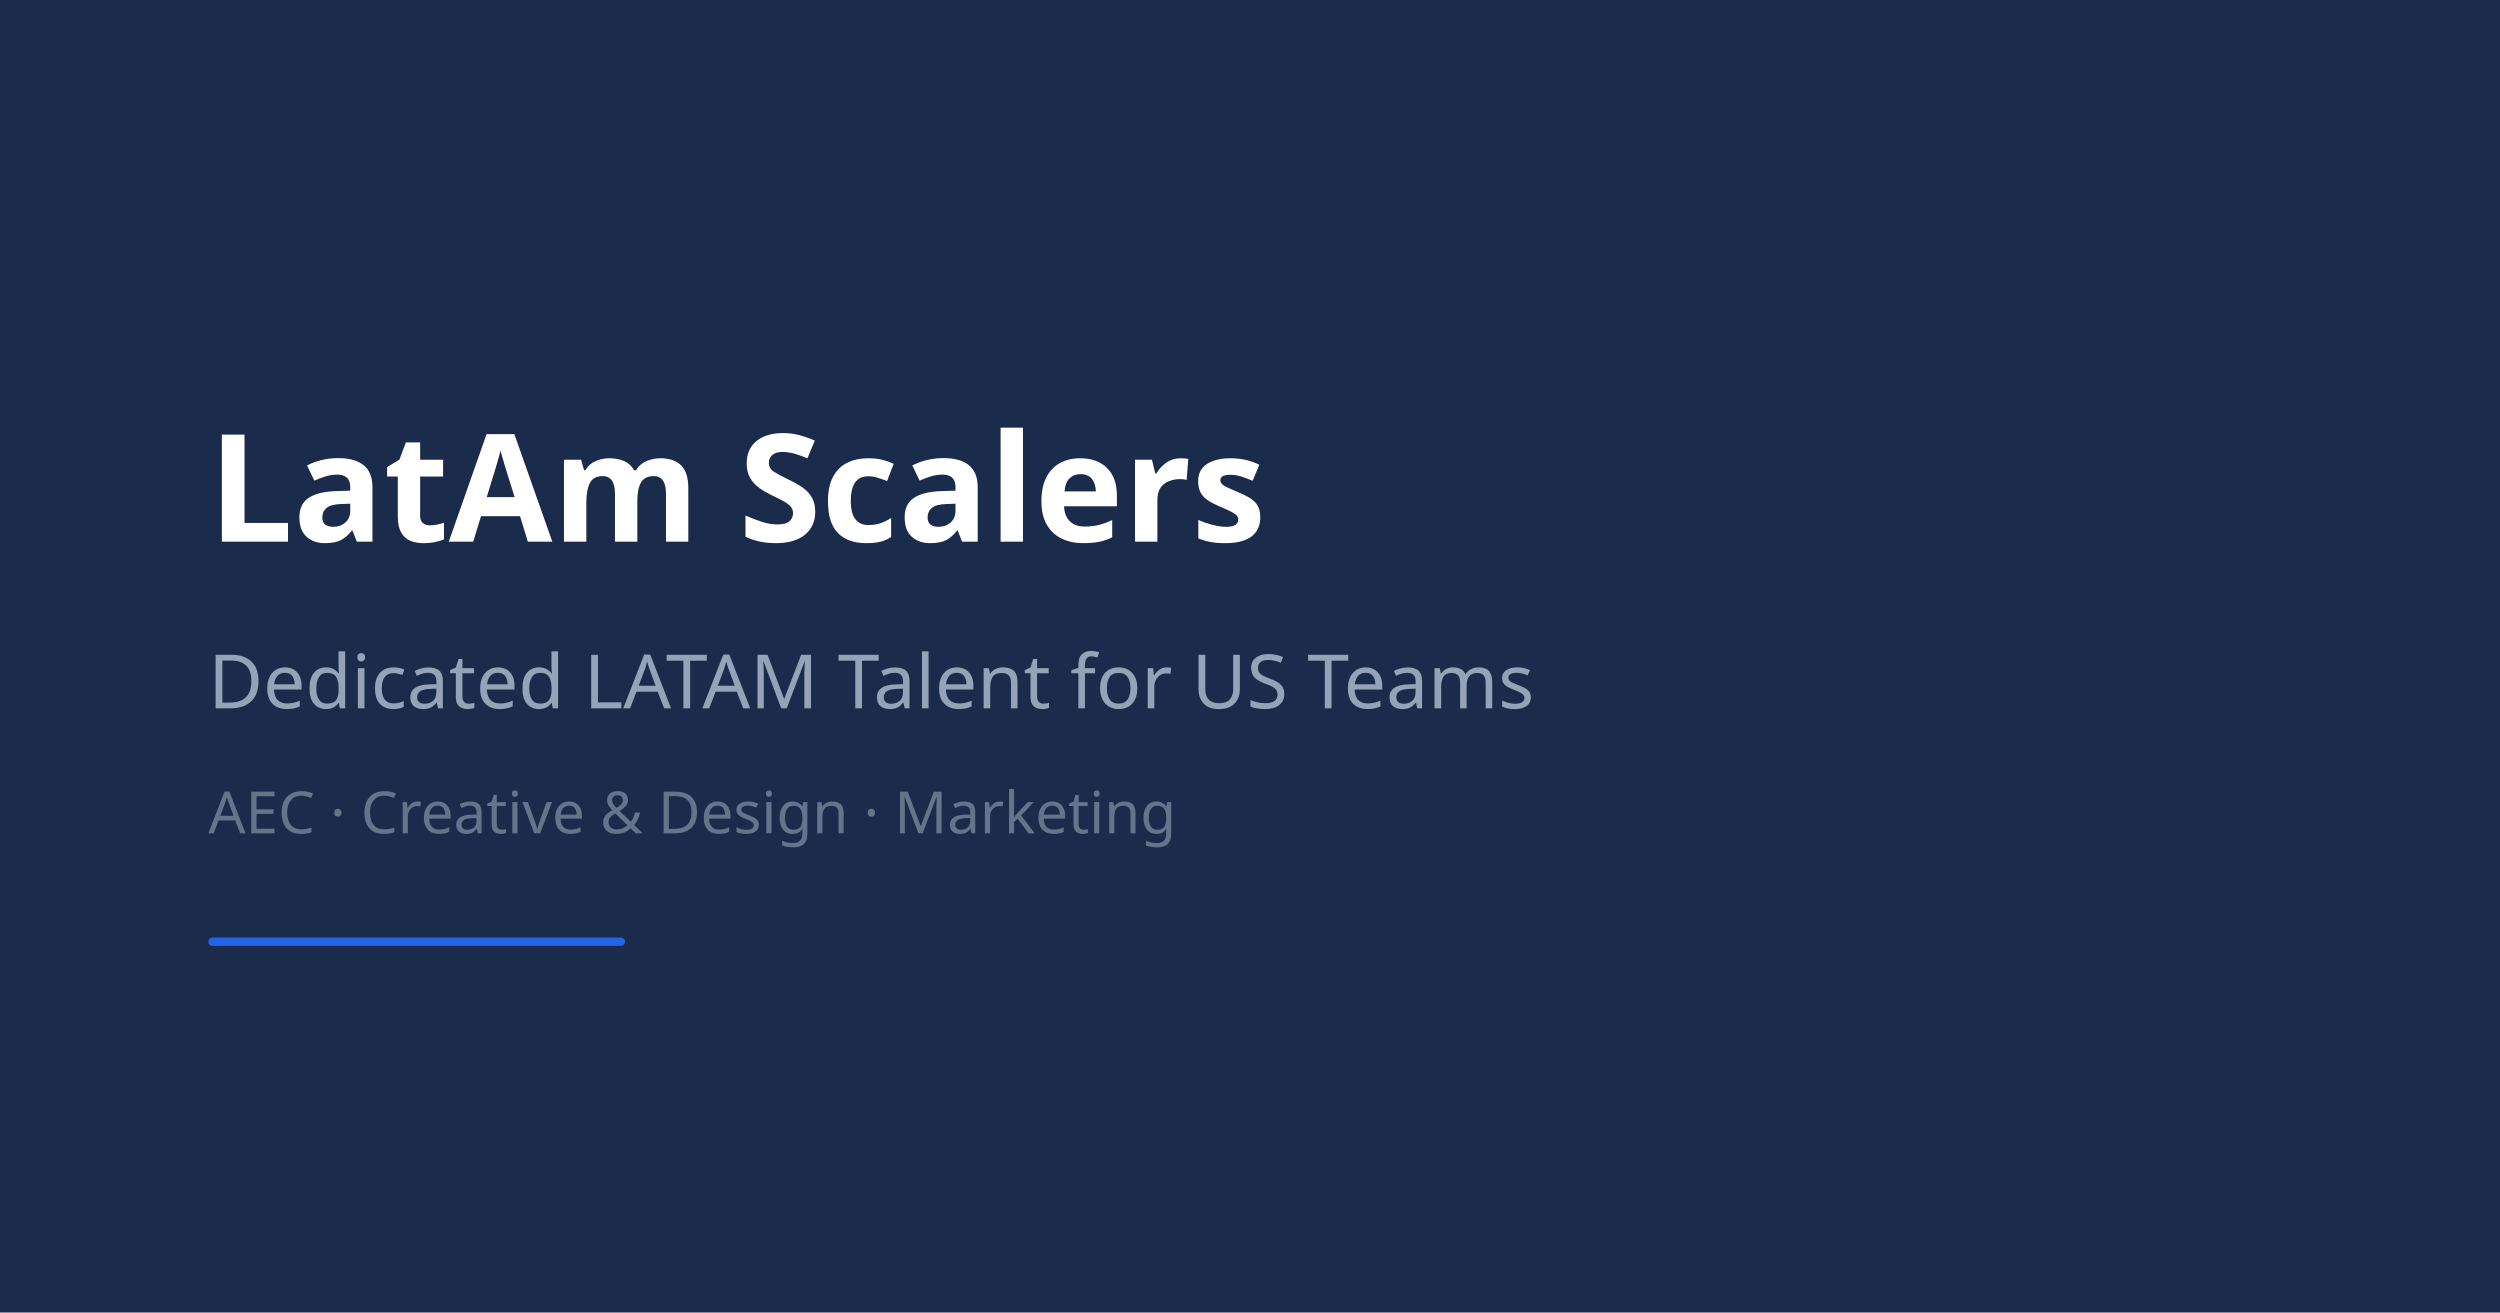
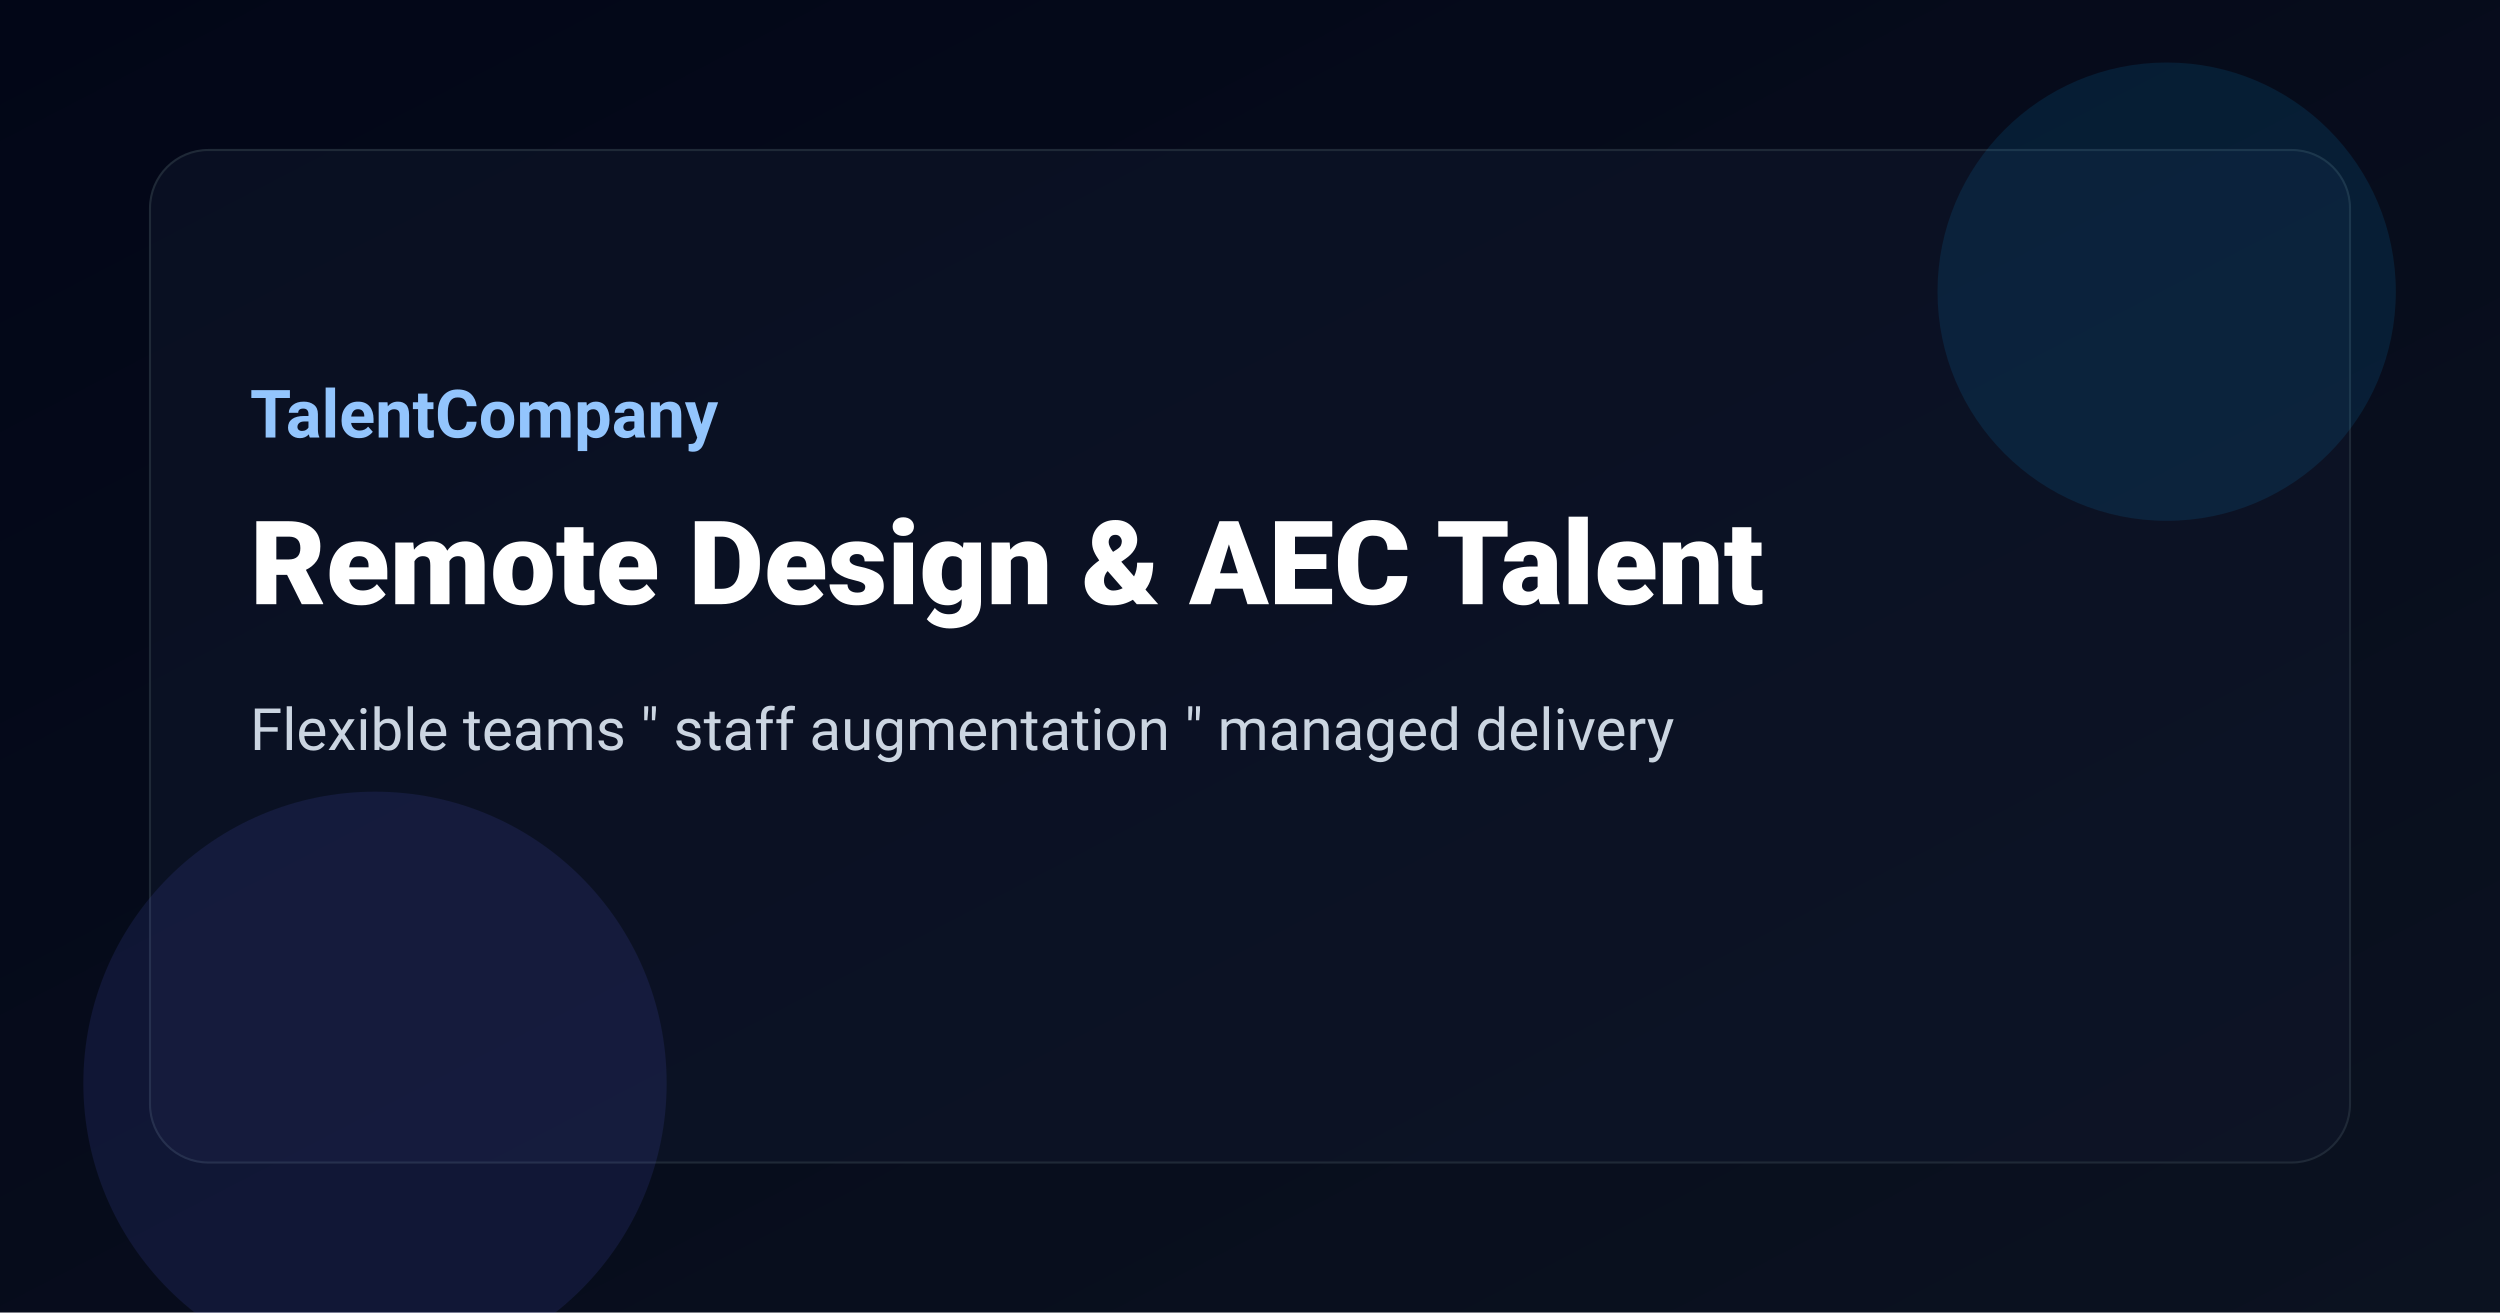
- <svg xmlns="http://www.w3.org/2000/svg" viewBox="0 0 1200 630" fill="none">
-   <rect width="1200" height="630" fill="#1B2B4B" />
-   <text x="100" y="260" font-family="system-ui, sans-serif" font-weight="700" font-size="72" fill="#FFFFFF">LatAm Scalers</text>
-   <text x="100" y="340" font-family="system-ui, sans-serif" font-weight="400" font-size="36" fill="#94A3B8">Dedicated LATAM Talent for US Teams</text>
-   <text x="100" y="400" font-family="system-ui, sans-serif" font-weight="400" font-size="28" fill="#64748B">AEC · Creative &amp; Design · Marketing</text>
-   <rect x="100" y="450" width="200" height="4" rx="2" fill="#2563EB" />
+ <svg xmlns="http://www.w3.org/2000/svg" width="1200" height="630" viewBox="0 0 1200 630" fill="none" role="img" aria-label="TalentCompany">
+   <defs>
+     <linearGradient id="bg" x1="0" y1="0" x2="1" y2="1">
+       <stop offset="0" stop-color="#020617" />
+       <stop offset="1" stop-color="#0b1220" />
+     </linearGradient>
+   </defs>
+   <rect width="1200" height="630" fill="url(#bg)" />
+   <rect x="72" y="72" width="1056" height="486" rx="28" fill="#0f172a" fill-opacity="0.55" stroke="#1f2937" />
+   <circle cx="1040" cy="140" r="110" fill="#0ea5e9" fill-opacity="0.12" />
+   <circle cx="180" cy="520" r="140" fill="#6366f1" fill-opacity="0.12" />
+   <text x="120" y="210" font-family="ui-sans-serif, system-ui, -apple-system, Segoe UI, Roboto, Arial" font-size="32" fill="#93c5fd" font-weight="700">TalentCompany</text>
+   <text x="120" y="290" font-family="ui-sans-serif, system-ui, -apple-system, Segoe UI, Roboto, Arial" font-size="56" fill="#ffffff" font-weight="800">Remote Design &amp; AEC Talent</text>
+   <text x="120" y="360" font-family="ui-sans-serif, system-ui, -apple-system, Segoe UI, Roboto, Arial" font-size="28" fill="#cbd5e1">Flexible teams " staff augmentation " managed delivery</text>
</svg>
